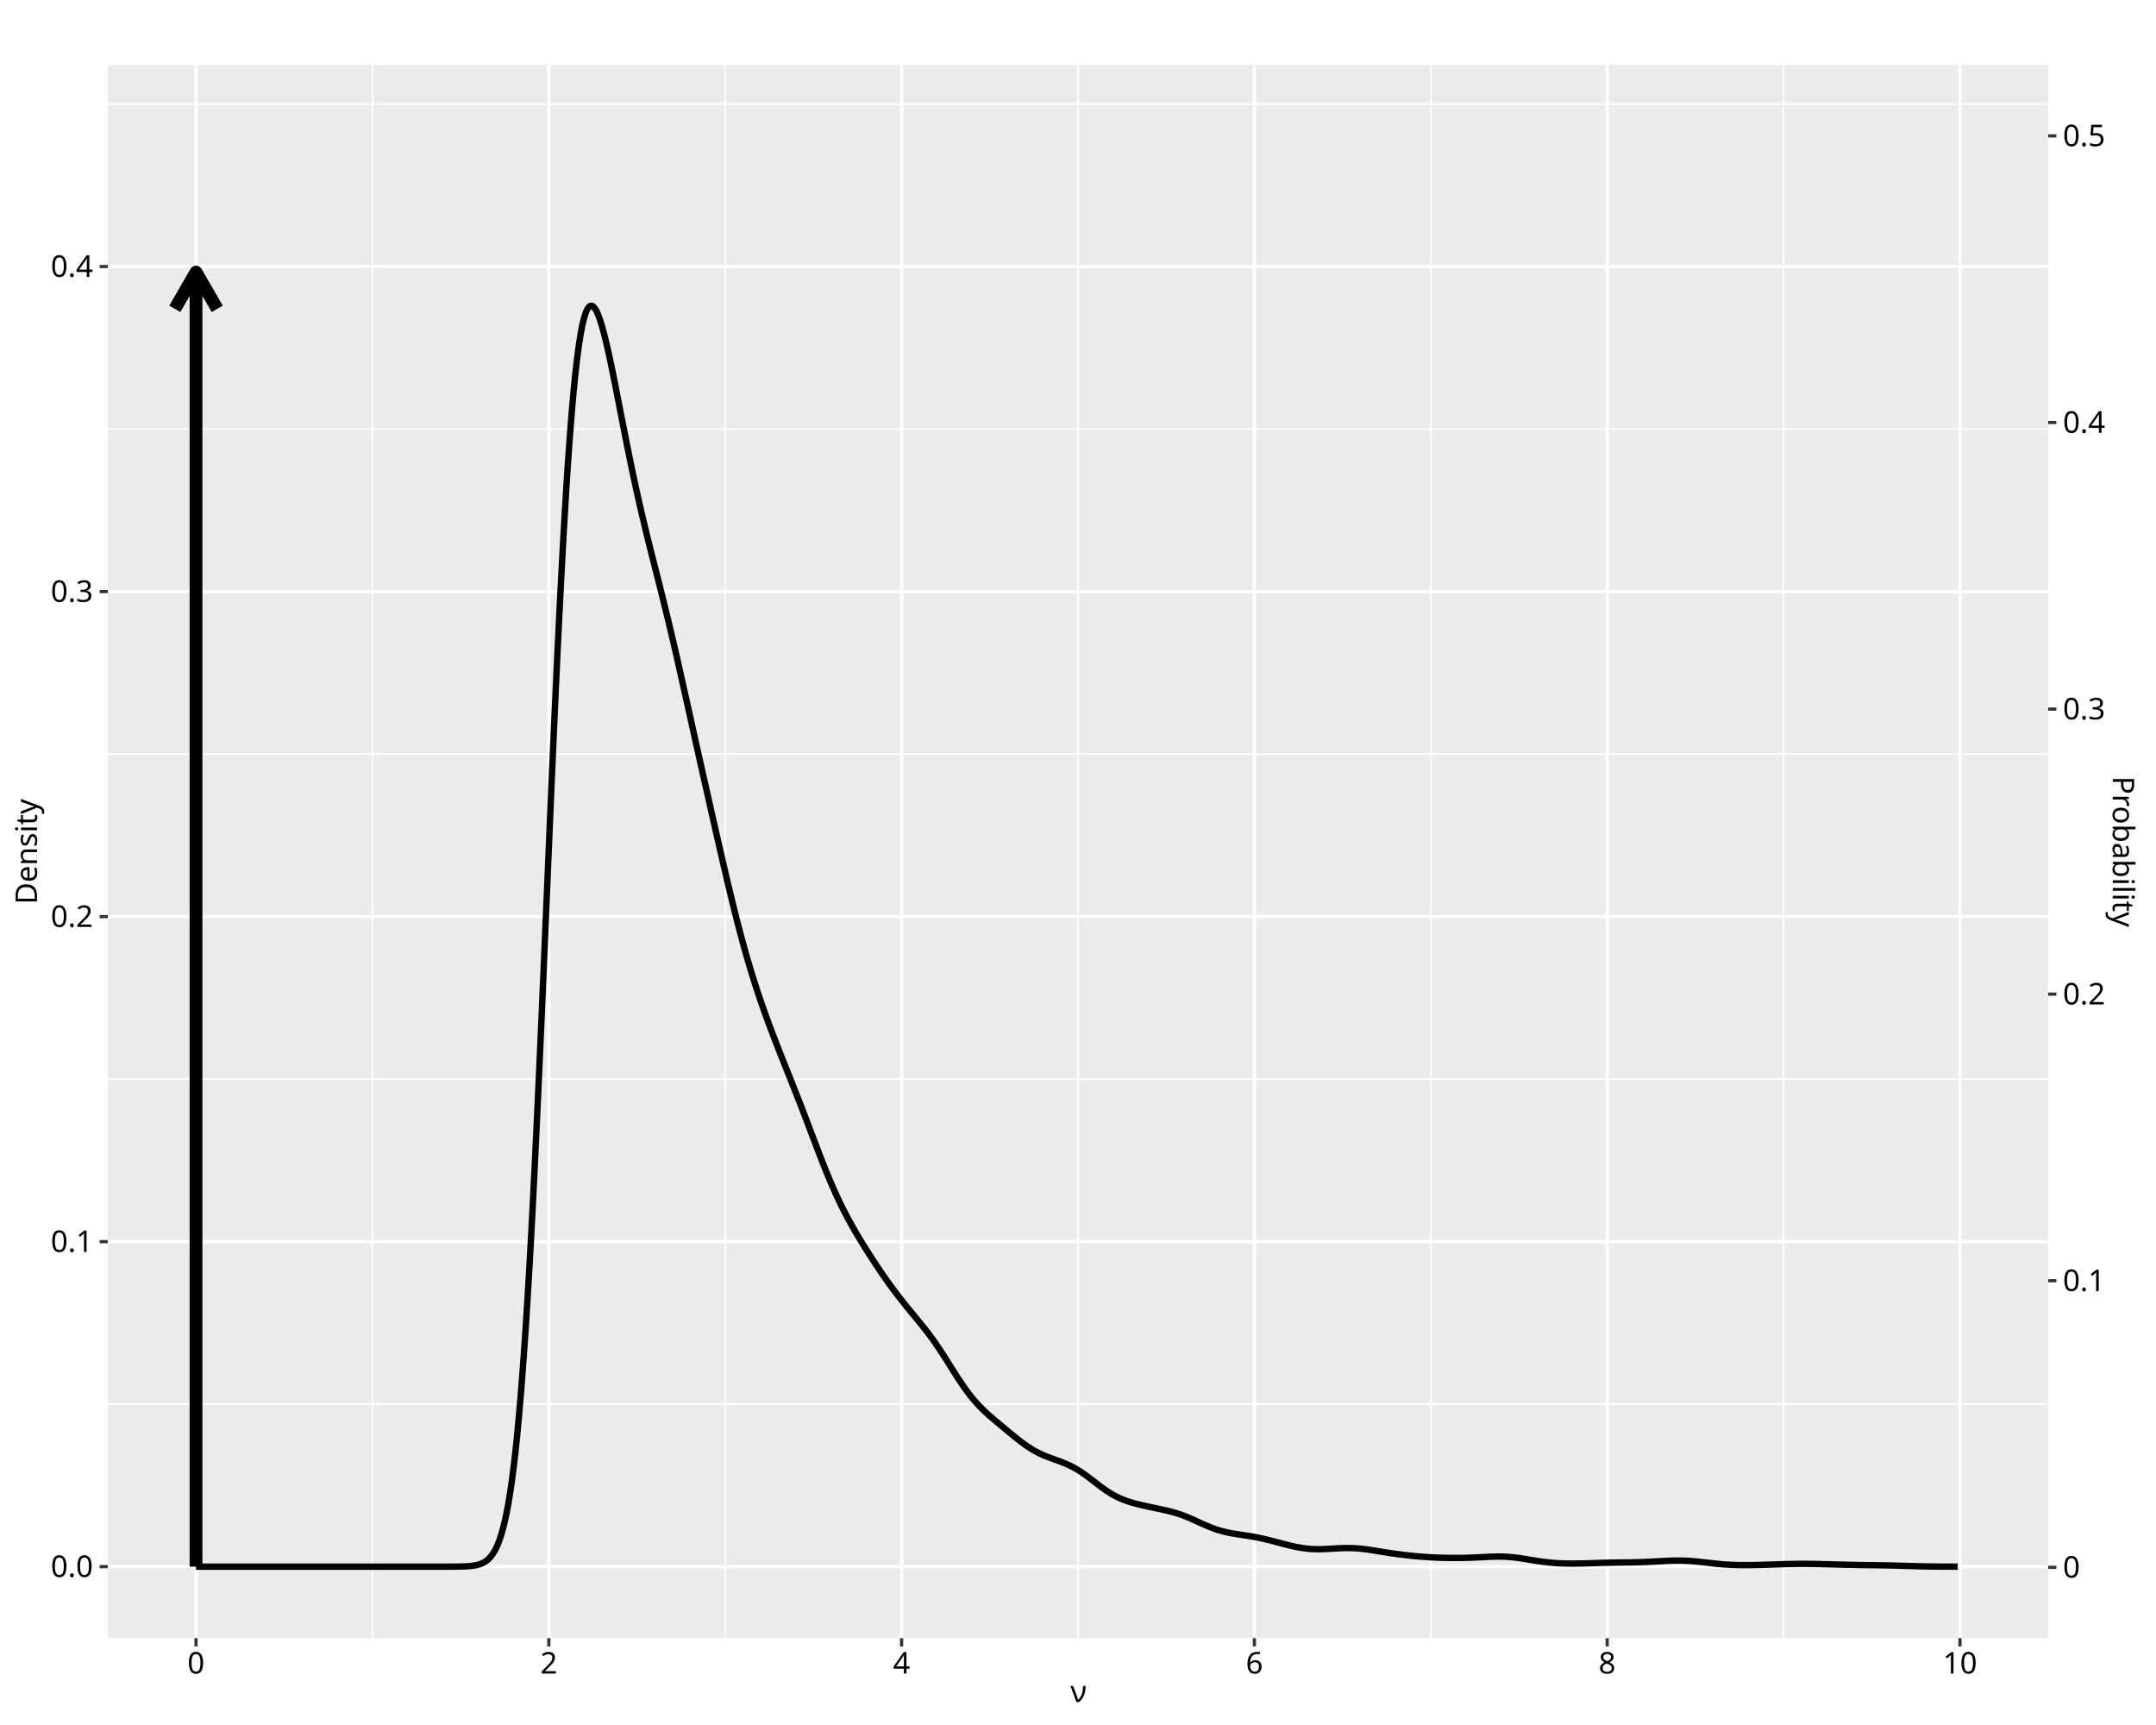
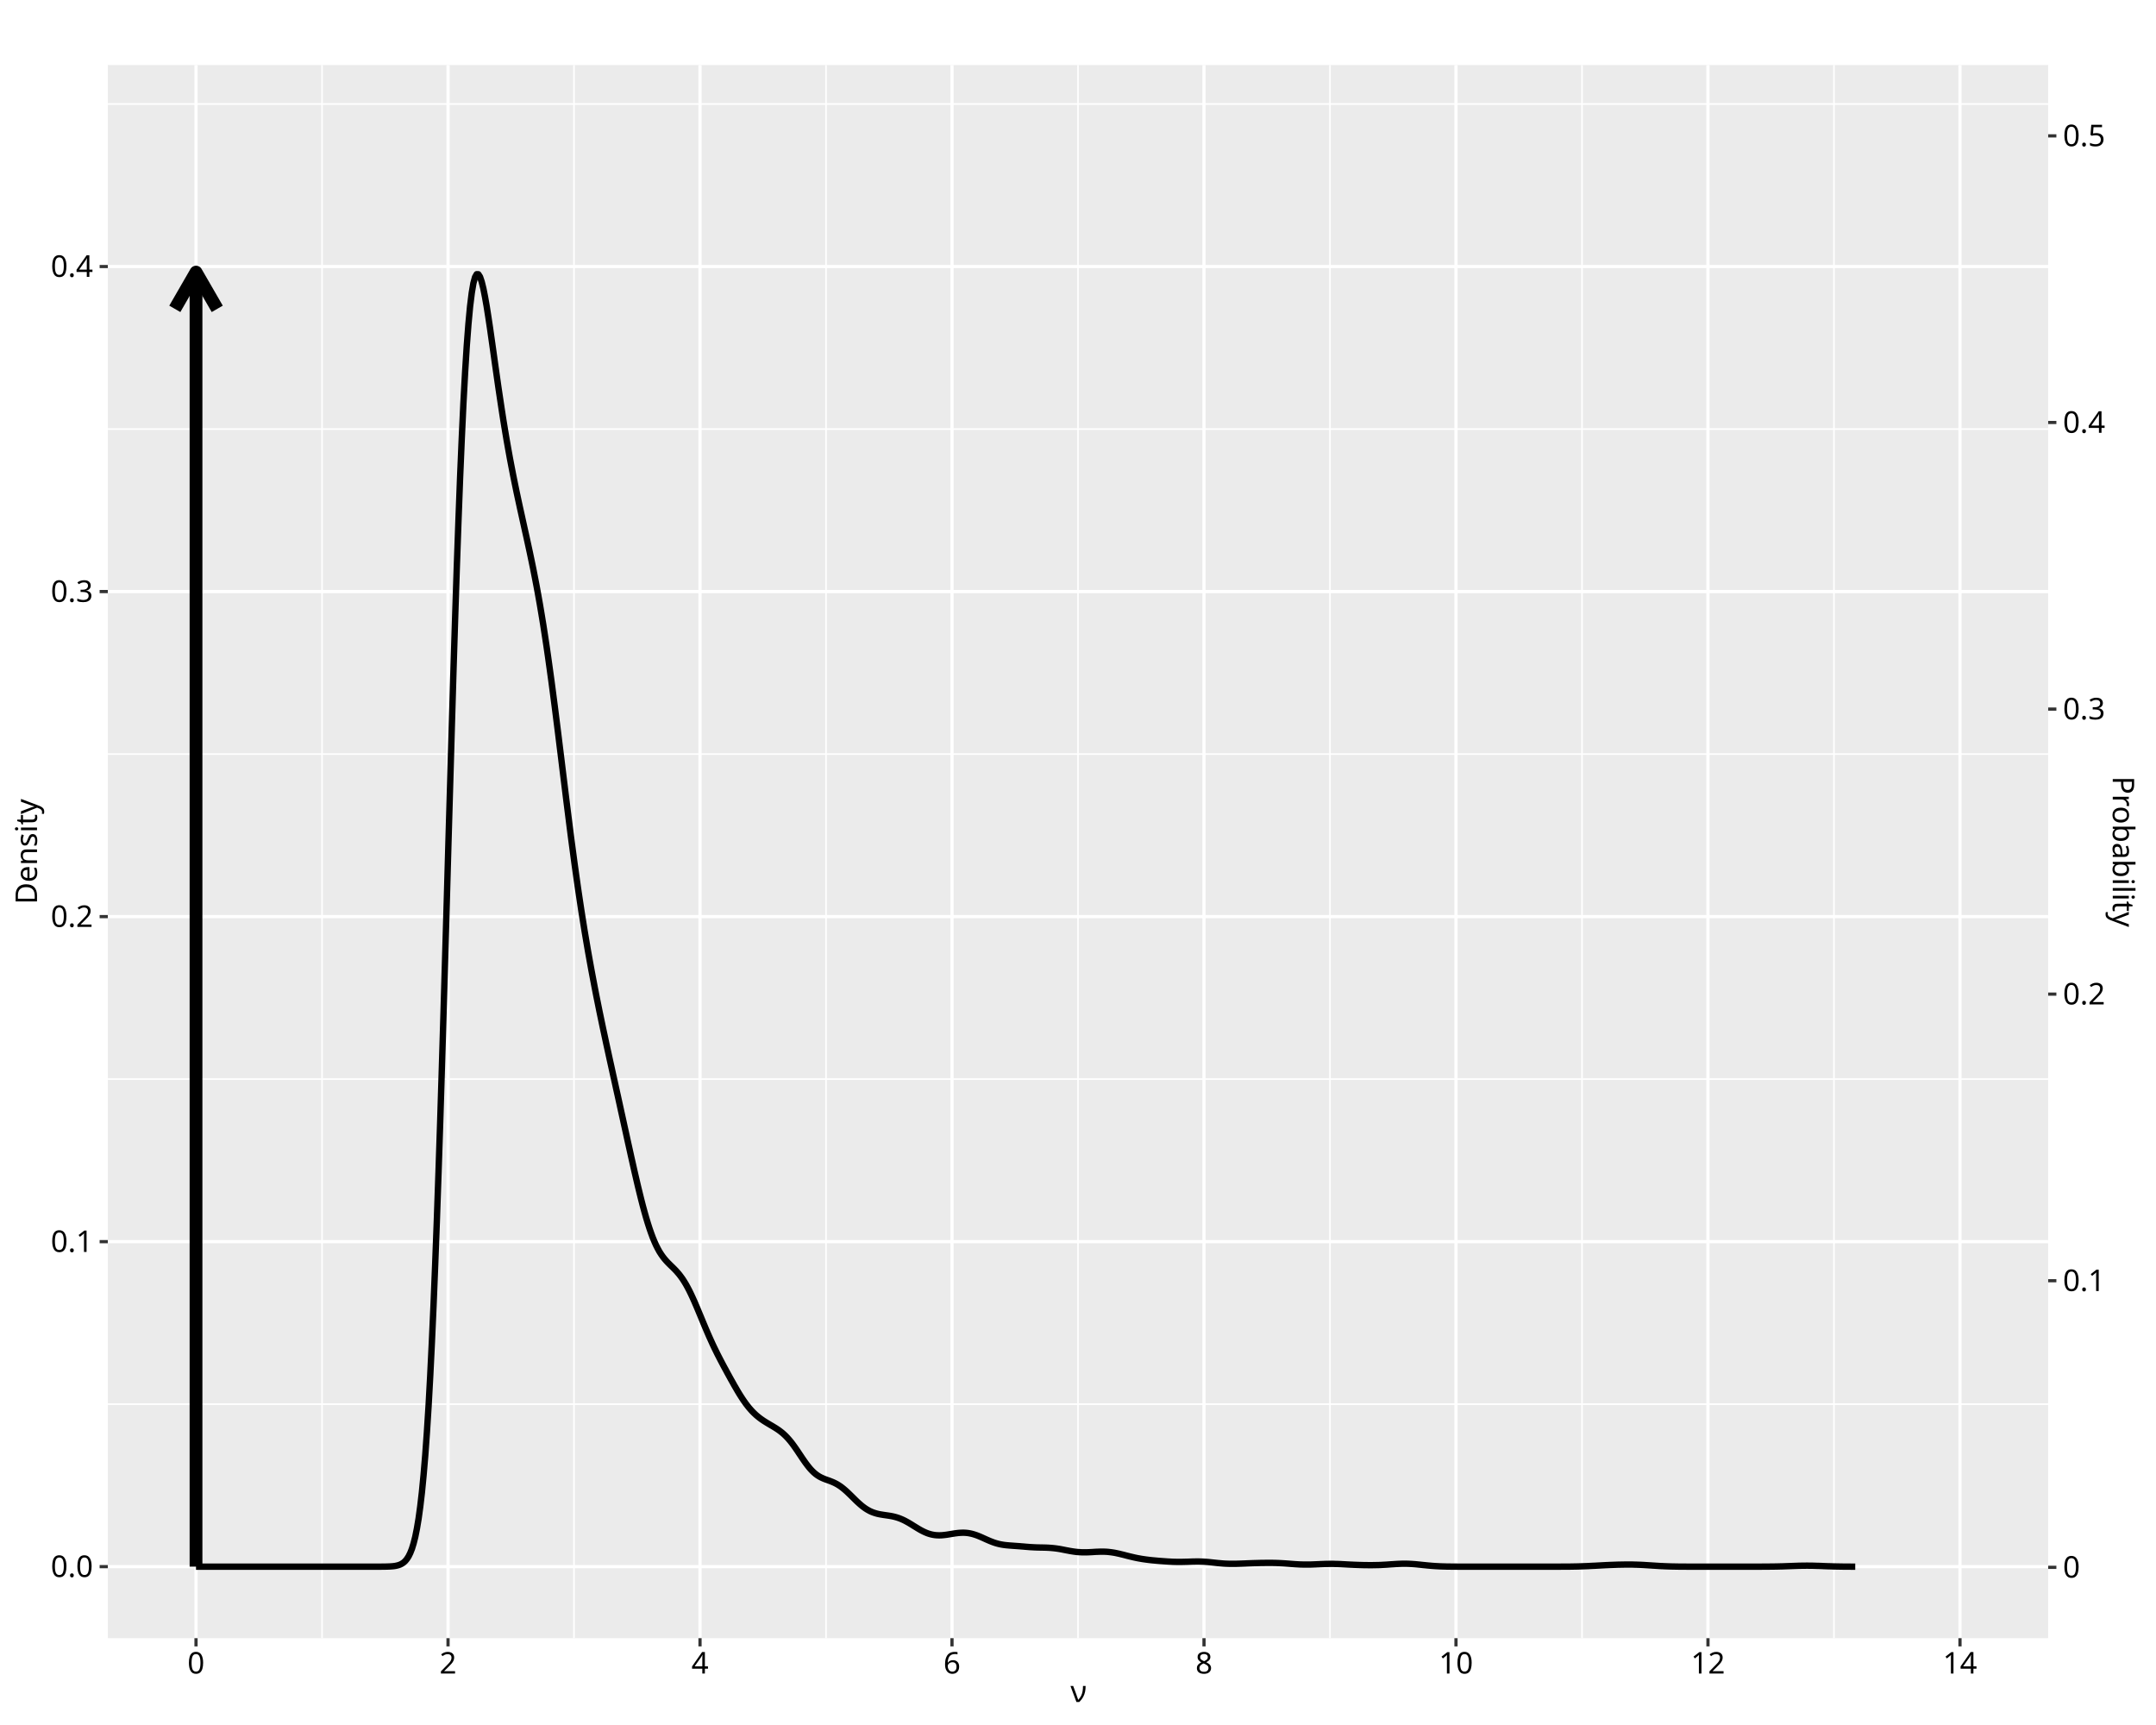
<svg xmlns="http://www.w3.org/2000/svg" class="svglite" data-engine-version="2.0" width="720.00pt" height="576.00pt" viewBox="0 0 720.00 576.00">
  <defs>
    <style type="text/css">
    .svglite line, .svglite polyline, .svglite polygon, .svglite path, .svglite rect, .svglite circle {
      fill: none;
      stroke: #000000;
      stroke-linecap: round;
      stroke-linejoin: round;
      stroke-miterlimit: 10.00;
    }
  </style>
  </defs>
  <rect width="100%" height="100%" style="stroke: none; fill: #FFFFFF;" />
  <defs>
    <clipPath id="cpMC4wMHw3MjAuMDB8MC4wMHw1NzYuMDA=">
      <rect x="0.00" y="0.00" width="720.00" height="576.00" />
    </clipPath>
  </defs>
  <g clip-path="url(#cpMC4wMHw3MjAuMDB8MC4wMHw1NzYuMDA=)">
    <rect x="0.00" y="0.00" width="720.00" height="576.00" style="stroke-width: 1.07; stroke: #FFFFFF; fill: #FFFFFF;" />
  </g>
  <defs>
    <clipPath id="cpMzYuMDF8NjgzLjk5fDIxLjcxfDU0Ny4wMQ==">
      <rect x="36.01" y="21.71" width="647.98" height="525.30" />
    </clipPath>
  </defs>
  <g clip-path="url(#cpMzYuMDF8NjgzLjk5fDIxLjcxfDU0Ny4wMQ==)">
    <rect x="36.01" y="21.71" width="647.98" height="525.30" style="stroke-width: 1.07; stroke: none; fill: #EBEBEB;" />
    <polyline points="36.01,468.87 683.99,468.87 " style="stroke-width: 0.53; stroke: #FFFFFF; stroke-linecap: butt;" />
    <polyline points="36.01,360.33 683.99,360.33 " style="stroke-width: 0.53; stroke: #FFFFFF; stroke-linecap: butt;" />
    <polyline points="36.01,251.80 683.99,251.80 " style="stroke-width: 0.53; stroke: #FFFFFF; stroke-linecap: butt;" />
    <polyline points="36.01,143.27 683.99,143.27 " style="stroke-width: 0.53; stroke: #FFFFFF; stroke-linecap: butt;" />
    <polyline points="36.01,34.73 683.99,34.73 " style="stroke-width: 0.53; stroke: #FFFFFF; stroke-linecap: butt;" />
-     <polyline points="124.37,547.01 124.37,21.71 " style="stroke-width: 0.53; stroke: #FFFFFF; stroke-linecap: butt;" />
-     <polyline points="242.19,547.01 242.19,21.71 " style="stroke-width: 0.53; stroke: #FFFFFF; stroke-linecap: butt;" />
+     <polyline points="107.54,547.01 107.54,21.71 " style="stroke-width: 0.53; stroke: #FFFFFF; stroke-linecap: butt;" />
+     <polyline points="191.69,547.01 191.69,21.71 " style="stroke-width: 0.53; stroke: #FFFFFF; stroke-linecap: butt;" />
+     <polyline points="275.85,547.01 275.85,21.71 " style="stroke-width: 0.53; stroke: #FFFFFF; stroke-linecap: butt;" />
    <polyline points="360.00,547.01 360.00,21.71 " style="stroke-width: 0.53; stroke: #FFFFFF; stroke-linecap: butt;" />
-     <polyline points="477.81,547.01 477.81,21.71 " style="stroke-width: 0.53; stroke: #FFFFFF; stroke-linecap: butt;" />
-     <polyline points="595.63,547.01 595.63,21.71 " style="stroke-width: 0.53; stroke: #FFFFFF; stroke-linecap: butt;" />
+     <polyline points="444.15,547.01 444.15,21.71 " style="stroke-width: 0.53; stroke: #FFFFFF; stroke-linecap: butt;" />
+     <polyline points="528.31,547.01 528.31,21.71 " style="stroke-width: 0.53; stroke: #FFFFFF; stroke-linecap: butt;" />
+     <polyline points="612.46,547.01 612.46,21.71 " style="stroke-width: 0.53; stroke: #FFFFFF; stroke-linecap: butt;" />
    <polyline points="36.01,523.13 683.99,523.13 " style="stroke-width: 1.07; stroke: #FFFFFF; stroke-linecap: butt;" />
    <polyline points="36.01,414.60 683.99,414.60 " style="stroke-width: 1.07; stroke: #FFFFFF; stroke-linecap: butt;" />
    <polyline points="36.01,306.07 683.99,306.07 " style="stroke-width: 1.07; stroke: #FFFFFF; stroke-linecap: butt;" />
    <polyline points="36.01,197.53 683.99,197.53 " style="stroke-width: 1.07; stroke: #FFFFFF; stroke-linecap: butt;" />
    <polyline points="36.01,89.00 683.99,89.00 " style="stroke-width: 1.07; stroke: #FFFFFF; stroke-linecap: butt;" />
    <polyline points="65.46,547.01 65.46,21.71 " style="stroke-width: 1.07; stroke: #FFFFFF; stroke-linecap: butt;" />
-     <polyline points="183.28,547.01 183.28,21.71 " style="stroke-width: 1.07; stroke: #FFFFFF; stroke-linecap: butt;" />
-     <polyline points="301.09,547.01 301.09,21.71 " style="stroke-width: 1.07; stroke: #FFFFFF; stroke-linecap: butt;" />
-     <polyline points="418.91,547.01 418.91,21.71 " style="stroke-width: 1.07; stroke: #FFFFFF; stroke-linecap: butt;" />
-     <polyline points="536.72,547.01 536.72,21.71 " style="stroke-width: 1.07; stroke: #FFFFFF; stroke-linecap: butt;" />
+     <polyline points="149.62,547.01 149.62,21.71 " style="stroke-width: 1.07; stroke: #FFFFFF; stroke-linecap: butt;" />
+     <polyline points="233.77,547.01 233.77,21.71 " style="stroke-width: 1.07; stroke: #FFFFFF; stroke-linecap: butt;" />
+     <polyline points="317.92,547.01 317.92,21.71 " style="stroke-width: 1.07; stroke: #FFFFFF; stroke-linecap: butt;" />
+     <polyline points="402.08,547.01 402.08,21.71 " style="stroke-width: 1.07; stroke: #FFFFFF; stroke-linecap: butt;" />
+     <polyline points="486.23,547.01 486.23,21.71 " style="stroke-width: 1.07; stroke: #FFFFFF; stroke-linecap: butt;" />
+     <polyline points="570.38,547.01 570.38,21.71 " style="stroke-width: 1.07; stroke: #FFFFFF; stroke-linecap: butt;" />
    <polyline points="654.54,547.01 654.54,21.71 " style="stroke-width: 1.07; stroke: #FFFFFF; stroke-linecap: butt;" />
-     <polyline points="65.46,523.13 65.46,523.13 66.05,523.13 66.64,523.13 67.23,523.13 67.82,523.13 68.41,523.13 69.00,523.13 69.59,523.13 70.18,523.13 70.76,523.13 71.35,523.13 71.94,523.13 72.53,523.13 73.12,523.13 73.71,523.13 74.30,523.13 74.89,523.13 75.48,523.13 76.06,523.13 76.65,523.13 77.24,523.13 77.83,523.13 78.42,523.13 79.01,523.13 79.60,523.13 80.19,523.13 80.78,523.13 81.36,523.13 81.95,523.13 82.54,523.13 83.13,523.13 83.72,523.13 84.31,523.13 84.90,523.13 85.49,523.13 86.08,523.13 86.66,523.13 87.25,523.13 87.84,523.13 88.43,523.13 89.02,523.13 89.61,523.13 90.20,523.13 90.79,523.13 91.38,523.13 91.97,523.13 92.55,523.13 93.14,523.13 93.73,523.13 94.32,523.13 94.91,523.13 95.50,523.13 96.09,523.13 96.68,523.13 97.27,523.13 97.85,523.13 98.44,523.13 99.03,523.13 99.62,523.13 100.21,523.13 100.80,523.13 101.39,523.13 101.98,523.13 102.57,523.13 103.15,523.13 103.74,523.13 104.33,523.13 104.92,523.13 105.51,523.13 106.10,523.13 106.69,523.13 107.28,523.13 107.87,523.13 108.45,523.13 109.04,523.13 109.63,523.13 110.22,523.13 110.81,523.13 111.40,523.13 111.99,523.13 112.58,523.13 113.17,523.13 113.75,523.13 114.34,523.13 114.93,523.13 115.52,523.13 116.11,523.13 116.70,523.13 117.29,523.13 117.88,523.13 118.47,523.13 119.05,523.13 119.64,523.13 120.23,523.13 120.82,523.13 121.41,523.13 122.00,523.13 122.59,523.13 123.18,523.13 123.77,523.13 124.35,523.13 124.94,523.13 125.53,523.13 126.12,523.13 126.71,523.13 127.30,523.13 127.89,523.13 128.48,523.13 129.07,523.13 129.66,523.13 130.24,523.13 130.83,523.13 131.42,523.13 132.01,523.13 132.60,523.13 133.19,523.13 133.78,523.13 134.37,523.13 134.96,523.13 135.54,523.13 136.13,523.13 136.72,523.13 137.31,523.13 137.90,523.13 138.49,523.13 139.08,523.13 139.67,523.13 140.26,523.13 140.84,523.13 141.43,523.13 142.02,523.13 142.61,523.13 143.20,523.13 143.79,523.13 144.38,523.13 144.97,523.13 145.56,523.13 146.14,523.13 146.73,523.13 147.32,523.13 147.91,523.13 148.50,523.13 149.09,523.13 149.68,523.13 150.27,523.13 150.86,523.12 151.44,523.12 152.03,523.11 152.62,523.11 153.21,523.10 153.80,523.09 154.39,523.07 154.98,523.05 155.57,523.03 156.16,523.00 156.74,522.95 157.33,522.90 157.92,522.82 158.51,522.73 159.10,522.62 159.69,522.47 160.28,522.29 160.87,522.06 161.46,521.78 162.04,521.44 162.63,521.01 163.22,520.49 163.81,519.86 164.40,519.10 164.99,518.20 165.58,517.12 166.17,515.85 166.76,514.35 167.34,512.60 167.93,510.57 168.52,508.22 169.11,505.52 169.70,502.44 170.29,498.90 170.88,494.90 171.47,490.40 172.06,485.37 172.65,479.79 173.23,473.63 173.82,466.86 174.41,459.47 175.00,451.44 175.59,442.78 176.18,433.48 176.77,423.56 177.36,413.02 177.95,401.88 178.53,390.18 179.12,377.97 179.71,365.33 180.30,352.30 180.89,338.95 181.48,325.36 182.07,311.60 182.66,297.75 183.25,283.90 183.83,270.13 184.42,256.51 185.01,243.15 185.60,230.11 186.19,217.50 186.78,205.38 187.37,193.80 187.96,182.81 188.55,172.46 189.13,162.79 189.72,153.84 190.31,145.61 190.90,138.13 191.49,131.39 192.08,125.41 192.67,120.16 193.26,115.63 193.85,111.84 194.43,108.74 195.02,106.27 195.61,104.41 196.20,103.12 196.79,102.35 197.38,102.07 197.97,102.24 198.56,102.82 199.15,103.77 199.73,105.06 200.32,106.65 200.91,108.50 201.50,110.59 202.09,112.89 202.68,115.36 203.27,117.97 203.86,120.70 204.45,123.53 205.03,126.43 205.62,129.38 206.21,132.38 206.80,135.39 207.39,138.42 207.98,141.44 208.57,144.44 209.16,147.42 209.75,150.36 210.34,153.26 210.92,156.11 211.51,158.92 212.10,161.66 212.69,164.36 213.28,166.99 213.87,169.58 214.46,172.11 215.05,174.60 215.64,177.04 216.22,179.45 216.81,181.82 217.40,184.17 217.99,186.50 218.58,188.82 219.17,191.13 219.76,193.45 220.35,195.78 220.94,198.13 221.52,200.49 222.11,202.88 222.70,205.29 223.29,207.73 223.88,210.20 224.47,212.69 225.06,215.22 225.65,217.77 226.24,220.35 226.82,222.95 227.41,225.56 228.00,228.19 228.59,230.84 229.18,233.48 229.77,236.14 230.36,238.79 230.95,241.45 231.54,244.10 232.12,246.75 232.71,249.39 233.30,252.03 233.89,254.66 234.48,257.29 235.07,259.91 235.66,262.53 236.25,265.14 236.84,267.75 237.42,270.36 238.01,272.96 238.60,275.56 239.19,278.15 239.78,280.73 240.37,283.31 240.96,285.87 241.55,288.42 242.14,290.96 242.72,293.47 243.31,295.96 243.90,298.42 244.49,300.84 245.08,303.24 245.67,305.60 246.26,307.91 246.85,310.19 247.44,312.42 248.03,314.60 248.61,316.74 249.20,318.82 249.79,320.86 250.38,322.85 250.97,324.80 251.56,326.70 252.15,328.56 252.74,330.38 253.33,332.16 253.91,333.90 254.50,335.61 255.09,337.28 255.68,338.93 256.27,340.55 256.86,342.15 257.45,343.72 258.04,345.28 258.63,346.81 259.21,348.33 259.80,349.84 260.39,351.34 260.98,352.83 261.57,354.31 262.16,355.79 262.75,357.27 263.34,358.74 263.93,360.22 264.51,361.70 265.10,363.19 265.69,364.68 266.28,366.18 266.87,367.69 267.46,369.20 268.05,370.73 268.64,372.26 269.23,373.80 269.81,375.35 270.40,376.90 270.99,378.46 271.58,380.01 272.17,381.56 272.76,383.11 273.35,384.65 273.94,386.17 274.53,387.68 275.11,389.17 275.70,390.64 276.29,392.09 276.88,393.52 277.47,394.91 278.06,396.27 278.65,397.61 279.24,398.91 279.83,400.19 280.41,401.43 281.00,402.64 281.59,403.82 282.18,404.97 282.77,406.09 283.36,407.19 283.95,408.26 284.54,409.32 285.13,410.35 285.72,411.37 286.30,412.37 286.89,413.36 287.48,414.33 288.07,415.29 288.66,416.25 289.25,417.19 289.84,418.12 290.43,419.04 291.02,419.96 291.60,420.87 292.19,421.77 292.78,422.66 293.37,423.54 293.96,424.41 294.55,425.27 295.14,426.13 295.73,426.97 296.32,427.80 296.90,428.63 297.49,429.44 298.08,430.24 298.67,431.03 299.26,431.81 299.85,432.58 300.44,433.35 301.03,434.10 301.62,434.84 302.20,435.58 302.79,436.31 303.38,437.03 303.97,437.75 304.56,438.46 305.15,439.18 305.74,439.89 306.33,440.61 306.92,441.33 307.50,442.05 308.09,442.78 308.68,443.52 309.27,444.28 309.86,445.04 310.45,445.82 311.04,446.62 311.63,447.43 312.22,448.26 312.80,449.11 313.39,449.98 313.98,450.86 314.57,451.76 315.16,452.67 315.75,453.59 316.34,454.52 316.93,455.45 317.52,456.39 318.10,457.32 318.69,458.26 319.28,459.18 319.87,460.10 320.46,461.00 321.05,461.88 321.64,462.74 322.23,463.58 322.82,464.40 323.41,465.19 323.99,465.95 324.58,466.69 325.17,467.40 325.76,468.08 326.35,468.74 326.94,469.37 327.53,469.98 328.12,470.57 328.71,471.14 329.29,471.69 329.88,472.23 330.47,472.75 331.06,473.26 331.65,473.77 332.24,474.27 332.83,474.76 333.42,475.25 334.01,475.74 334.59,476.23 335.18,476.72 335.77,477.21 336.36,477.70 336.95,478.19 337.54,478.67 338.13,479.16 338.72,479.64 339.31,480.11 339.89,480.58 340.48,481.04 341.07,481.49 341.66,481.93 342.25,482.36 342.84,482.78 343.43,483.17 344.02,483.56 344.61,483.92 345.19,484.27 345.78,484.60 346.37,484.92 346.96,485.21 347.55,485.50 348.14,485.76 348.73,486.02 349.32,486.26 349.91,486.49 350.49,486.72 351.08,486.94 351.67,487.15 352.26,487.36 352.85,487.57 353.44,487.78 354.03,488.00 354.62,488.23 355.21,488.46 355.79,488.70 356.38,488.96 356.97,489.23 357.56,489.51 358.15,489.81 358.74,490.12 359.33,490.46 359.92,490.81 360.51,491.17 361.10,491.56 361.68,491.96 362.27,492.37 362.86,492.80 363.45,493.23 364.04,493.68 364.63,494.13 365.22,494.58 365.81,495.04 366.40,495.49 366.98,495.94 367.57,496.39 368.16,496.82 368.75,497.24 369.34,497.65 369.93,498.05 370.52,498.43 371.11,498.79 371.70,499.13 372.28,499.45 372.87,499.76 373.46,500.04 374.05,500.31 374.64,500.57 375.23,500.80 375.82,501.02 376.41,501.23 377.00,501.42 377.58,501.61 378.17,501.78 378.76,501.95 379.35,502.11 379.94,502.26 380.53,502.41 381.12,502.55 381.71,502.69 382.30,502.82 382.88,502.95 383.47,503.08 384.06,503.21 384.65,503.33 385.24,503.46 385.83,503.58 386.42,503.70 387.01,503.83 387.60,503.95 388.18,504.08 388.77,504.21 389.36,504.34 389.95,504.48 390.54,504.62 391.13,504.77 391.72,504.93 392.31,505.09 392.90,505.27 393.48,505.46 394.07,505.65 394.66,505.86 395.25,506.07 395.84,506.30 396.43,506.54 397.02,506.78 397.61,507.04 398.20,507.30 398.79,507.56 399.37,507.83 399.96,508.10 400.55,508.38 401.14,508.65 401.73,508.91 402.32,509.18 402.91,509.43 403.50,509.68 404.09,509.92 404.67,510.15 405.26,510.37 405.85,510.58 406.44,510.78 407.03,510.96 407.62,511.13 408.21,511.29 408.80,511.44 409.39,511.58 409.97,511.71 410.56,511.83 411.15,511.94 411.74,512.05 412.33,512.15 412.92,512.24 413.51,512.34 414.10,512.43 414.69,512.52 415.27,512.61 415.86,512.70 416.45,512.79 417.04,512.89 417.63,512.98 418.22,513.08 418.81,513.19 419.40,513.30 419.99,513.41 420.57,513.53 421.16,513.66 421.75,513.79 422.34,513.92 422.93,514.06 423.52,514.20 424.11,514.35 424.70,514.50 425.29,514.65 425.87,514.80 426.46,514.96 427.05,515.12 427.64,515.27 428.23,515.43 428.82,515.59 429.41,515.74 430.00,515.89 430.59,516.03 431.17,516.18 431.76,516.31 432.35,516.44 432.94,516.56 433.53,516.67 434.12,516.78 434.71,516.87 435.30,516.96 435.89,517.04 436.47,517.10 437.06,517.16 437.65,517.21 438.24,517.24 438.83,517.27 439.42,517.29 440.01,517.29 440.60,517.29 441.19,517.29 441.78,517.27 442.36,517.25 442.95,517.22 443.54,517.19 444.13,517.16 444.72,517.13 445.31,517.09 445.90,517.06 446.49,517.02 447.08,516.99 447.66,516.97 448.25,516.94 448.84,516.93 449.43,516.92 450.02,516.91 450.61,516.92 451.20,516.93 451.79,516.95 452.38,516.98 452.96,517.01 453.55,517.06 454.14,517.11 454.73,517.17 455.32,517.23 455.91,517.30 456.50,517.38 457.09,517.46 457.68,517.55 458.26,517.64 458.85,517.73 459.44,517.83 460.03,517.92 460.62,518.02 461.21,518.12 461.80,518.21 462.39,518.31 462.98,518.40 463.56,518.49 464.15,518.58 464.74,518.67 465.33,518.75 465.92,518.83 466.51,518.91 467.10,518.99 467.69,519.07 468.28,519.14 468.86,519.21 469.45,519.28 470.04,519.34 470.63,519.41 471.22,519.47 471.81,519.53 472.40,519.59 472.99,519.64 473.58,519.70 474.16,519.75 474.75,519.79 475.34,519.84 475.93,519.88 476.52,519.92 477.11,519.96 477.70,519.99 478.29,520.03 478.88,520.06 479.47,520.08 480.05,520.11 480.64,520.13 481.23,520.14 481.82,520.16 482.41,520.18 483.00,520.19 483.59,520.20 484.18,520.20 484.77,520.21 485.35,520.21 485.94,520.21 486.53,520.21 487.12,520.21 487.71,520.21 488.30,520.20 488.89,520.19 489.48,520.18 490.07,520.16 490.65,520.14 491.24,520.12 491.83,520.10 492.42,520.08 493.01,520.05 493.60,520.02 494.19,519.99 494.78,519.96 495.37,519.93 495.95,519.90 496.54,519.87 497.13,519.84 497.72,519.82 498.31,519.80 498.90,519.78 499.49,519.77 500.08,519.76 500.67,519.76 501.25,519.76 501.84,519.78 502.43,519.80 503.02,519.82 503.61,519.86 504.20,519.90 504.79,519.96 505.38,520.01 505.97,520.08 506.55,520.15 507.14,520.23 507.73,520.31 508.32,520.40 508.91,520.49 509.50,520.59 510.09,520.69 510.68,520.78 511.27,520.88 511.85,520.98 512.44,521.07 513.03,521.17 513.62,521.26 514.21,521.35 514.80,521.43 515.39,521.51 515.98,521.58 516.57,521.65 517.16,521.72 517.74,521.77 518.33,521.83 518.92,521.87 519.51,521.92 520.10,521.95 520.69,521.99 521.28,522.01 521.87,522.04 522.46,522.06 523.04,522.07 523.63,522.08 524.22,522.09 524.81,522.09 525.40,522.09 525.99,522.09 526.58,522.08 527.17,522.07 527.76,522.06 528.34,522.05 528.93,522.04 529.52,522.02 530.11,522.01 530.70,521.99 531.29,521.97 531.88,521.95 532.47,521.93 533.06,521.91 533.64,521.90 534.23,521.88 534.82,521.86 535.41,521.84 536.00,521.83 536.59,521.82 537.18,521.80 537.77,521.79 538.36,521.78 538.94,521.77 539.53,521.76 540.12,521.75 540.71,521.74 541.30,521.74 541.89,521.73 542.48,521.72 543.07,521.72 543.66,521.71 544.24,521.70 544.83,521.69 545.42,521.68 546.01,521.67 546.60,521.66 547.19,521.64 547.78,521.62 548.37,521.60 548.96,521.58 549.54,521.56 550.13,521.53 550.72,521.51 551.31,521.48 551.90,521.45 552.49,521.42 553.08,521.38 553.67,521.35 554.26,521.32 554.85,521.28 555.43,521.25 556.02,521.22 556.61,521.19 557.20,521.17 557.79,521.14 558.38,521.13 558.97,521.11 559.56,521.10 560.15,521.10 560.73,521.10 561.32,521.10 561.91,521.11 562.50,521.13 563.09,521.16 563.68,521.18 564.27,521.22 564.86,521.26 565.45,521.31 566.03,521.36 566.62,521.41 567.21,521.47 567.80,521.53 568.39,521.60 568.98,521.66 569.57,521.73 570.16,521.80 570.75,521.87 571.33,521.93 571.92,522.00 572.51,522.07 573.10,522.13 573.69,522.19 574.28,522.25 574.87,522.30 575.46,522.35 576.05,522.39 576.63,522.43 577.22,522.47 577.81,522.50 578.40,522.53 578.99,522.55 579.58,522.57 580.17,522.59 580.76,522.60 581.35,522.61 581.93,522.62 582.52,522.62 583.11,522.62 583.70,522.61 584.29,522.61 584.88,522.60 585.47,522.59 586.06,522.58 586.65,522.57 587.23,522.56 587.82,522.54 588.41,522.52 589.00,522.51 589.59,522.49 590.18,522.47 590.77,522.45 591.36,522.43 591.95,522.42 592.54,522.40 593.12,522.38 593.71,522.36 594.30,522.34 594.89,522.32 595.48,522.30 596.07,522.28 596.66,522.27 597.25,522.25 597.84,522.24 598.42,522.23 599.01,522.22 599.60,522.21 600.19,522.20 600.78,522.20 601.37,522.20 601.96,522.19 602.55,522.19 603.14,522.20 603.72,522.20 604.31,522.21 604.90,522.21 605.49,522.22 606.08,522.23 606.67,522.24 607.26,522.26 607.85,522.27 608.44,522.28 609.02,522.30 609.61,522.31 610.20,522.33 610.79,522.34 611.38,522.36 611.97,522.37 612.56,522.39 613.15,522.40 613.74,522.42 614.32,522.43 614.91,522.45 615.50,522.46 616.09,522.48 616.68,522.49 617.27,522.51 617.86,522.52 618.45,522.53 619.04,522.54 619.62,522.55 620.21,522.57 620.80,522.58 621.39,522.59 621.98,522.60 622.57,522.60 623.16,522.61 623.75,522.62 624.34,522.63 624.92,522.64 625.51,522.64 626.10,522.65 626.69,522.66 627.28,522.67 627.87,522.68 628.46,522.69 629.05,522.70 629.64,522.71 630.23,522.72 630.81,522.73 631.40,522.74 631.99,522.76 632.58,522.77 633.17,522.78 633.76,522.80 634.35,522.82 634.94,522.83 635.53,522.85 636.11,522.87 636.70,522.88 637.29,522.90 637.88,522.92 638.47,522.93 639.06,522.95 639.65,522.97 640.24,522.98 640.83,523.00 641.41,523.01 642.00,523.02 642.59,523.03 643.18,523.05 643.77,523.06 644.36,523.07 644.95,523.07 645.54,523.08 646.13,523.09 646.71,523.10 647.30,523.10 647.89,523.11 648.48,523.11 649.07,523.11 649.66,523.12 650.25,523.12 650.84,523.12 651.43,523.12 652.01,523.12 652.60,523.13 653.19,523.13 653.78,523.13 " style="stroke-width: 2.13; stroke-linecap: butt;" />
+     <polyline points="65.46,523.13 65.46,523.13 66.02,523.13 66.57,523.13 67.13,523.13 67.68,523.13 68.24,523.13 68.79,523.13 69.35,523.13 69.90,523.13 70.46,523.13 71.01,523.13 71.57,523.13 72.12,523.13 72.67,523.13 73.23,523.13 73.78,523.13 74.34,523.13 74.89,523.13 75.45,523.13 76.00,523.13 76.56,523.13 77.11,523.13 77.67,523.13 78.22,523.13 78.78,523.13 79.33,523.13 79.89,523.13 80.44,523.13 80.99,523.13 81.55,523.13 82.10,523.13 82.66,523.13 83.21,523.13 83.77,523.13 84.32,523.13 84.88,523.13 85.43,523.13 85.99,523.13 86.54,523.13 87.10,523.13 87.65,523.13 88.20,523.13 88.76,523.13 89.31,523.13 89.87,523.13 90.42,523.13 90.98,523.13 91.53,523.13 92.09,523.13 92.64,523.13 93.20,523.13 93.75,523.13 94.31,523.13 94.86,523.13 95.42,523.13 95.97,523.13 96.52,523.13 97.08,523.13 97.63,523.13 98.19,523.13 98.74,523.13 99.30,523.13 99.85,523.13 100.41,523.13 100.96,523.13 101.52,523.13 102.07,523.13 102.63,523.13 103.18,523.13 103.74,523.13 104.29,523.13 104.84,523.13 105.40,523.13 105.95,523.13 106.51,523.13 107.06,523.13 107.62,523.13 108.17,523.13 108.73,523.13 109.28,523.13 109.84,523.13 110.39,523.13 110.95,523.13 111.50,523.13 112.05,523.13 112.61,523.13 113.16,523.13 113.72,523.13 114.27,523.13 114.83,523.13 115.38,523.13 115.94,523.13 116.49,523.13 117.05,523.13 117.60,523.13 118.16,523.13 118.71,523.13 119.27,523.13 119.82,523.13 120.37,523.13 120.93,523.13 121.48,523.13 122.04,523.13 122.59,523.13 123.15,523.13 123.70,523.13 124.26,523.13 124.81,523.13 125.37,523.13 125.92,523.13 126.48,523.13 127.03,523.13 127.58,523.12 128.14,523.12 128.69,523.11 129.25,523.09 129.80,523.08 130.36,523.05 130.91,523.01 131.47,522.96 132.02,522.88 132.58,522.76 133.13,522.61 133.69,522.40 134.24,522.11 134.80,521.73 135.35,521.22 135.90,520.55 136.46,519.68 137.01,518.56 137.57,517.14 138.12,515.36 138.68,513.14 139.23,510.40 139.79,507.07 140.34,503.05 140.90,498.25 141.45,492.59 142.01,485.97 142.56,478.29 143.12,469.46 143.67,459.46 144.22,448.25 144.78,435.83 145.33,422.20 145.89,407.42 146.44,391.54 147.00,374.68 147.55,356.96 148.11,338.54 148.66,319.59 149.22,300.32 149.77,280.92 150.33,261.62 150.88,242.64 151.43,224.19 151.99,206.46 152.54,189.65 153.10,173.92 153.65,159.42 154.21,146.31 154.76,134.60 155.32,124.35 155.87,115.57 156.43,108.25 156.98,102.35 157.54,97.82 158.09,94.57 158.65,92.52 159.20,91.56 159.75,91.58 160.31,92.46 160.86,94.09 161.42,96.35 161.97,99.13 162.53,102.31 163.08,105.82 163.64,109.54 164.19,113.42 164.75,117.37 165.30,121.33 165.86,125.27 166.41,129.14 166.97,132.91 167.52,136.58 168.07,140.13 168.63,143.55 169.18,146.84 169.74,150.01 170.29,153.06 170.85,155.99 171.40,158.83 171.96,161.58 172.51,164.26 173.07,166.87 173.62,169.42 174.18,171.94 174.73,174.44 175.28,176.93 175.84,179.43 176.39,181.96 176.95,184.54 177.50,187.17 178.06,189.88 178.61,192.68 179.17,195.58 179.72,198.59 180.28,201.73 180.83,205.00 181.39,208.41 181.94,211.96 182.50,215.64 183.05,219.46 183.60,223.42 184.16,227.49 184.71,231.68 185.27,235.97 185.82,240.34 186.38,244.78 186.93,249.27 187.49,253.79 188.04,258.32 188.60,262.84 189.15,267.33 189.71,271.77 190.26,276.14 190.81,280.44 191.37,284.64 191.92,288.75 192.48,292.74 193.03,296.62 193.59,300.39 194.14,304.04 194.70,307.58 195.25,311.00 195.81,314.32 196.36,317.55 196.92,320.68 197.47,323.72 198.03,326.69 198.58,329.59 199.13,332.42 199.69,335.19 200.24,337.92 200.80,340.60 201.35,343.24 201.91,345.84 202.46,348.42 203.02,350.98 203.57,353.51 204.13,356.04 204.68,358.55 205.24,361.06 205.79,363.57 206.35,366.08 206.90,368.59 207.45,371.11 208.01,373.63 208.56,376.15 209.12,378.68 209.67,381.20 210.23,383.71 210.78,386.21 211.34,388.69 211.89,391.14 212.45,393.55 213.00,395.91 213.56,398.21 214.11,400.44 214.66,402.58 215.22,404.64 215.77,406.59 216.33,408.43 216.88,410.15 217.44,411.76 217.99,413.24 218.55,414.59 219.10,415.82 219.66,416.92 220.21,417.92 220.77,418.80 221.32,419.59 221.88,420.31 222.43,420.95 222.98,421.55 223.54,422.11 224.09,422.65 224.65,423.19 225.20,423.74 225.76,424.32 226.31,424.94 226.87,425.60 227.42,426.33 227.98,427.11 228.53,427.97 229.09,428.90 229.64,429.90 230.20,430.97 230.75,432.10 231.30,433.28 231.86,434.52 232.41,435.80 232.97,437.11 233.52,438.44 234.08,439.78 234.63,441.12 235.19,442.46 235.74,443.77 236.30,445.07 236.85,446.33 237.41,447.57 237.96,448.78 238.51,449.95 239.07,451.09 239.62,452.21 240.18,453.30 240.73,454.36 241.29,455.42 241.84,456.46 242.40,457.48 242.95,458.50 243.51,459.52 244.06,460.52 244.62,461.51 245.17,462.50 245.73,463.46 246.28,464.41 246.83,465.33 247.39,466.22 247.94,467.07 248.50,467.89 249.05,468.67 249.61,469.40 250.16,470.09 250.72,470.73 251.27,471.33 251.83,471.89 252.38,472.41 252.94,472.89 253.49,473.33 254.04,473.75 254.60,474.14 255.15,474.51 255.71,474.86 256.26,475.20 256.82,475.53 257.37,475.86 257.93,476.18 258.48,476.52 259.04,476.86 259.59,477.22 260.15,477.60 260.70,478.02 261.26,478.46 261.81,478.95 262.36,479.47 262.92,480.05 263.47,480.67 264.03,481.33 264.58,482.04 265.14,482.80 265.69,483.58 266.25,484.39 266.80,485.22 267.36,486.05 267.91,486.88 268.47,487.69 269.02,488.47 269.58,489.22 270.13,489.92 270.68,490.57 271.24,491.16 271.79,491.69 272.35,492.17 272.90,492.58 273.46,492.94 274.01,493.25 274.57,493.52 275.12,493.76 275.68,493.98 276.23,494.18 276.79,494.37 277.34,494.58 277.89,494.80 278.45,495.04 279.00,495.31 279.56,495.61 280.11,495.95 280.67,496.32 281.22,496.73 281.78,497.18 282.33,497.65 282.89,498.15 283.44,498.68 284.00,499.22 284.55,499.76 285.11,500.31 285.66,500.86 286.21,501.39 286.77,501.90 287.32,502.39 287.88,502.86 288.43,503.28 288.99,503.68 289.54,504.03 290.10,504.35 290.65,504.64 291.21,504.88 291.76,505.09 292.32,505.27 292.87,505.43 293.43,505.56 293.98,505.67 294.53,505.76 295.09,505.85 295.64,505.93 296.20,506.01 296.75,506.09 297.31,506.18 297.86,506.28 298.42,506.40 298.97,506.54 299.53,506.70 300.08,506.88 300.64,507.09 301.19,507.32 301.74,507.57 302.30,507.85 302.85,508.15 303.41,508.46 303.96,508.79 304.52,509.13 305.07,509.48 305.63,509.82 306.18,510.16 306.74,510.50 307.29,510.82 307.85,511.12 308.40,511.40 308.96,511.66 309.51,511.89 310.06,512.09 310.62,512.26 311.17,512.40 311.73,512.51 312.28,512.59 312.84,512.64 313.39,512.66 313.95,512.66 314.50,512.64 315.06,512.59 315.61,512.53 316.17,512.46 316.72,512.37 317.28,512.28 317.83,512.19 318.38,512.10 318.94,512.01 319.49,511.94 320.05,511.87 320.60,511.83 321.16,511.80 321.71,511.79 322.27,511.81 322.82,511.85 323.38,511.92 323.93,512.02 324.49,512.14 325.04,512.29 325.59,512.46 326.15,512.65 326.70,512.86 327.26,513.09 327.81,513.33 328.37,513.58 328.92,513.83 329.48,514.08 330.03,514.32 330.59,514.56 331.14,514.78 331.70,514.99 332.25,515.18 332.81,515.35 333.36,515.50 333.91,515.63 334.47,515.74 335.02,515.83 335.58,515.91 336.13,515.97 336.69,516.02 337.24,516.07 337.80,516.11 338.35,516.15 338.91,516.19 339.46,516.23 340.02,516.27 340.57,516.31 341.12,516.36 341.68,516.40 342.23,516.45 342.79,516.50 343.34,516.54 343.90,516.59 344.45,516.62 345.01,516.65 345.56,516.68 346.12,516.70 346.67,516.72 347.23,516.73 347.78,516.74 348.34,516.75 348.89,516.76 349.44,516.78 350.00,516.80 350.55,516.84 351.11,516.88 351.66,516.93 352.22,516.99 352.77,517.06 353.33,517.14 353.88,517.23 354.44,517.33 354.99,517.44 355.55,517.55 356.10,517.66 356.66,517.76 357.21,517.87 357.76,517.96 358.32,518.05 358.87,518.13 359.43,518.20 359.98,518.25 360.54,518.29 361.09,518.32 361.65,518.34 362.20,518.34 362.76,518.34 363.31,518.32 363.87,518.30 364.42,518.27 364.97,518.24 365.53,518.20 366.08,518.17 366.64,518.15 367.19,518.13 367.75,518.12 368.30,518.12 368.86,518.13 369.41,518.15 369.97,518.19 370.52,518.25 371.08,518.32 371.63,518.40 372.19,518.49 372.74,518.60 373.29,518.72 373.85,518.84 374.40,518.98 374.96,519.11 375.51,519.25 376.07,519.40 376.62,519.54 377.18,519.68 377.73,519.81 378.29,519.94 378.84,520.07 379.40,520.19 379.95,520.30 380.51,520.40 381.06,520.50 381.61,520.59 382.17,520.67 382.72,520.75 383.28,520.82 383.83,520.89 384.39,520.95 384.94,521.01 385.50,521.06 386.05,521.11 386.61,521.16 387.16,521.21 387.72,521.25 388.27,521.29 388.82,521.33 389.38,521.37 389.93,521.41 390.49,521.44 391.04,521.47 391.60,521.50 392.15,521.52 392.71,521.53 393.26,521.54 393.82,521.54 394.37,521.54 394.93,521.53 395.48,521.52 396.04,521.50 396.59,521.49 397.14,521.47 397.70,521.45 398.25,521.43 398.81,521.42 399.36,521.41 399.92,521.41 400.47,521.41 401.03,521.43 401.58,521.45 402.14,521.48 402.69,521.52 403.25,521.56 403.80,521.61 404.35,521.67 404.91,521.73 405.46,521.79 406.02,521.85 406.57,521.91 407.13,521.96 407.68,522.01 408.24,522.06 408.79,522.10 409.35,522.13 409.90,522.15 410.46,522.17 411.01,522.18 411.57,522.18 412.12,522.18 412.67,522.17 413.23,522.16 413.78,522.14 414.34,522.12 414.89,522.10 415.45,522.08 416.00,522.06 416.56,522.03 417.11,522.01 417.67,521.99 418.22,521.97 418.78,521.95 419.33,521.94 419.89,521.92 420.44,521.91 420.99,521.89 421.55,521.88 422.10,521.88 422.66,521.87 423.21,521.86 423.77,521.86 424.32,521.86 424.88,521.87 425.43,521.88 425.99,521.89 426.54,521.91 427.10,521.93 427.65,521.96 428.20,521.99 428.76,522.02 429.31,522.06 429.87,522.10 430.42,522.14 430.98,522.19 431.53,522.23 432.09,522.27 432.64,522.31 433.20,522.34 433.75,522.37 434.31,522.40 434.86,522.41 435.42,522.43 435.97,522.43 436.52,522.43 437.08,522.43 437.63,522.42 438.19,522.40 438.74,522.38 439.30,522.36 439.85,522.33 440.41,522.31 440.96,522.28 441.52,522.26 442.07,522.24 442.63,522.22 443.18,522.21 443.74,522.20 444.29,522.20 444.84,522.20 445.40,522.20 445.95,522.22 446.51,522.23 447.06,522.25 447.62,522.27 448.17,522.30 448.73,522.33 449.28,522.36 449.84,522.39 450.39,522.42 450.95,522.45 451.50,522.47 452.05,522.50 452.61,522.52 453.16,522.54 453.72,522.56 454.27,522.58 454.83,522.59 455.38,522.61 455.94,522.61 456.49,522.62 457.05,522.63 457.60,522.63 458.16,522.63 458.71,522.62 459.27,522.61 459.82,522.60 460.37,522.59 460.93,522.57 461.48,522.54 462.04,522.51 462.59,522.48 463.15,522.45 463.70,522.41 464.26,522.37 464.81,522.33 465.37,522.30 465.92,522.26 466.48,522.23 467.03,522.20 467.58,522.18 468.14,522.16 468.69,522.15 469.25,522.15 469.80,522.16 470.36,522.17 470.91,522.20 471.47,522.23 472.02,522.27 472.58,522.31 473.13,522.36 473.69,522.42 474.24,522.47 474.80,522.53 475.35,522.59 475.90,522.64 476.46,522.70 477.01,522.75 477.57,522.80 478.12,522.85 478.68,522.89 479.23,522.93 479.79,522.96 480.34,522.99 480.90,523.02 481.45,523.04 482.01,523.06 482.56,523.07 483.12,523.09 483.67,523.10 484.22,523.10 484.78,523.11 485.33,523.12 485.89,523.12 486.44,523.12 487.00,523.13 487.55,523.13 488.11,523.13 488.66,523.13 489.22,523.13 489.77,523.13 490.33,523.13 490.88,523.13 491.43,523.13 491.99,523.13 492.54,523.13 493.10,523.13 493.65,523.13 494.21,523.13 494.76,523.13 495.32,523.13 495.87,523.13 496.43,523.13 496.98,523.13 497.54,523.13 498.09,523.13 498.65,523.13 499.20,523.13 499.75,523.13 500.31,523.13 500.86,523.13 501.42,523.13 501.97,523.13 502.53,523.13 503.08,523.13 503.64,523.13 504.19,523.13 504.75,523.13 505.30,523.13 505.86,523.13 506.41,523.13 506.97,523.13 507.52,523.13 508.07,523.13 508.63,523.13 509.18,523.13 509.74,523.13 510.29,523.13 510.85,523.13 511.40,523.13 511.96,523.13 512.51,523.13 513.07,523.13 513.62,523.13 514.18,523.13 514.73,523.13 515.28,523.13 515.84,523.13 516.39,523.13 516.95,523.13 517.50,523.13 518.06,523.13 518.61,523.13 519.17,523.13 519.72,523.13 520.28,523.13 520.83,523.13 521.39,523.12 521.94,523.12 522.50,523.12 523.05,523.12 523.60,523.11 524.16,523.11 524.71,523.10 525.27,523.09 525.82,523.08 526.38,523.07 526.93,523.06 527.49,523.04 528.04,523.02 528.60,523.00 529.15,522.98 529.71,522.96 530.26,522.94 530.81,522.91 531.37,522.88 531.92,522.85 532.48,522.83 533.03,522.80 533.59,522.77 534.14,522.74 534.70,522.71 535.25,522.68 535.81,522.65 536.36,522.62 536.92,522.60 537.47,522.57 538.03,522.55 538.58,522.53 539.13,522.51 539.69,522.49 540.24,522.47 540.80,522.46 541.35,522.45 541.91,522.44 542.46,522.43 543.02,522.42 543.57,522.42 544.13,522.42 544.68,522.43 545.24,522.43 545.79,522.45 546.35,522.46 546.90,522.48 547.45,522.50 548.01,522.52 548.56,522.55 549.12,522.58 549.67,522.62 550.23,522.65 550.78,522.69 551.34,522.72 551.89,522.76 552.45,522.79 553.00,522.83 553.56,522.86 554.11,522.90 554.66,522.93 555.22,522.95 555.77,522.98 556.33,523.00 556.88,523.02 557.44,523.04 557.99,523.06 558.55,523.07 559.10,523.08 559.66,523.09 560.21,523.10 560.77,523.11 561.32,523.11 561.88,523.12 562.43,523.12 562.98,523.12 563.54,523.13 564.09,523.13 564.65,523.13 565.20,523.13 565.76,523.13 566.31,523.13 566.87,523.13 567.42,523.13 567.98,523.13 568.53,523.13 569.09,523.13 569.64,523.13 570.20,523.13 570.75,523.13 571.30,523.13 571.86,523.13 572.41,523.13 572.97,523.13 573.52,523.13 574.08,523.13 574.63,523.13 575.19,523.13 575.74,523.13 576.30,523.13 576.85,523.13 577.41,523.13 577.96,523.13 578.51,523.13 579.07,523.13 579.62,523.13 580.18,523.13 580.73,523.13 581.29,523.13 581.84,523.13 582.40,523.13 582.95,523.13 583.51,523.13 584.06,523.13 584.62,523.13 585.17,523.13 585.73,523.13 586.28,523.13 586.83,523.13 587.39,523.13 587.94,523.13 588.50,523.12 589.05,523.12 589.61,523.12 590.16,523.12 590.72,523.11 591.27,523.10 591.83,523.10 592.38,523.09 592.94,523.08 593.49,523.07 594.04,523.06 594.60,523.04 595.15,523.03 595.71,523.01 596.26,522.99 596.82,522.97 597.37,522.95 597.93,522.93 598.48,522.91 599.04,522.89 599.59,522.87 600.15,522.85 600.70,522.83 601.26,522.82 601.81,522.81 602.36,522.80 602.92,522.80 603.47,522.79 604.03,522.80 604.58,522.80 605.14,522.81 605.69,522.82 606.25,522.84 606.80,522.86 607.36,522.87 607.91,522.89 608.47,522.91 609.02,522.94 609.58,522.96 610.13,522.98 610.68,523.00 611.24,523.01 611.79,523.03 612.35,523.05 612.90,523.06 613.46,523.07 614.01,523.08 614.57,523.09 615.12,523.10 615.68,523.11 616.23,523.11 616.79,523.12 617.34,523.12 617.89,523.12 618.45,523.13 619.00,523.13 619.56,523.13 " style="stroke-width: 2.13; stroke-linecap: butt;" />
    <line x1="65.46" y1="523.13" x2="65.46" y2="90.86" style="stroke-width: 4.27; stroke-linecap: butt;" />
    <polyline points="72.55,103.13 65.46,90.86 58.38,103.13 " style="stroke-width: 4.27; stroke-linecap: butt;" />
  </g>
  <g clip-path="url(#cpMC4wMHw3MjAuMDB8MC4wMHw1NzYuMDA=)">
    <text x="31.08" y="526.57" text-anchor="end" style="font-size: 10.00px; font-family: sans;" textLength="13.90px" lengthAdjust="spacingAndGlyphs">0.0</text>
    <text x="31.08" y="418.04" text-anchor="end" style="font-size: 10.00px; font-family: sans;" textLength="13.90px" lengthAdjust="spacingAndGlyphs">0.1</text>
    <text x="31.08" y="309.51" text-anchor="end" style="font-size: 10.00px; font-family: sans;" textLength="13.90px" lengthAdjust="spacingAndGlyphs">0.2</text>
    <text x="31.08" y="200.97" text-anchor="end" style="font-size: 10.00px; font-family: sans;" textLength="13.90px" lengthAdjust="spacingAndGlyphs">0.3</text>
    <text x="31.08" y="92.44" text-anchor="end" style="font-size: 10.00px; font-family: sans;" textLength="13.90px" lengthAdjust="spacingAndGlyphs">0.4</text>
    <polyline points="33.27,523.13 36.01,523.13 " style="stroke-width: 1.07; stroke: #333333; stroke-linecap: butt;" />
    <polyline points="33.27,414.60 36.01,414.60 " style="stroke-width: 1.07; stroke: #333333; stroke-linecap: butt;" />
    <polyline points="33.27,306.07 36.01,306.07 " style="stroke-width: 1.07; stroke: #333333; stroke-linecap: butt;" />
    <polyline points="33.27,197.53 36.01,197.53 " style="stroke-width: 1.07; stroke: #333333; stroke-linecap: butt;" />
    <polyline points="33.27,89.00 36.01,89.00 " style="stroke-width: 1.07; stroke: #333333; stroke-linecap: butt;" />
    <polyline points="683.99,523.35 686.73,523.35 " style="stroke-width: 1.07; stroke: #333333; stroke-linecap: butt;" />
    <polyline points="683.99,427.65 686.73,427.65 " style="stroke-width: 1.07; stroke: #333333; stroke-linecap: butt;" />
    <polyline points="683.99,331.95 686.73,331.95 " style="stroke-width: 1.07; stroke: #333333; stroke-linecap: butt;" />
    <polyline points="683.99,236.77 686.73,236.77 " style="stroke-width: 1.07; stroke: #333333; stroke-linecap: butt;" />
    <polyline points="683.99,141.07 686.73,141.07 " style="stroke-width: 1.07; stroke: #333333; stroke-linecap: butt;" />
    <polyline points="683.99,45.37 686.73,45.37 " style="stroke-width: 1.07; stroke: #333333; stroke-linecap: butt;" />
    <text x="688.92" y="526.79" style="font-size: 10.00px; font-family: sans;" textLength="5.56px" lengthAdjust="spacingAndGlyphs">0</text>
    <text x="688.92" y="431.09" style="font-size: 10.00px; font-family: sans;" textLength="13.90px" lengthAdjust="spacingAndGlyphs">0.1</text>
    <text x="688.92" y="335.39" style="font-size: 10.00px; font-family: sans;" textLength="13.90px" lengthAdjust="spacingAndGlyphs">0.2</text>
    <text x="688.92" y="240.21" style="font-size: 10.00px; font-family: sans;" textLength="13.90px" lengthAdjust="spacingAndGlyphs">0.3</text>
    <text x="688.92" y="144.51" style="font-size: 10.00px; font-family: sans;" textLength="13.90px" lengthAdjust="spacingAndGlyphs">0.4</text>
    <text x="688.92" y="48.81" style="font-size: 10.00px; font-family: sans;" textLength="13.90px" lengthAdjust="spacingAndGlyphs">0.5</text>
    <polyline points="65.46,549.75 65.46,547.01 " style="stroke-width: 1.07; stroke: #333333; stroke-linecap: butt;" />
-     <polyline points="183.28,549.75 183.28,547.01 " style="stroke-width: 1.07; stroke: #333333; stroke-linecap: butt;" />
-     <polyline points="301.09,549.75 301.09,547.01 " style="stroke-width: 1.07; stroke: #333333; stroke-linecap: butt;" />
-     <polyline points="418.91,549.75 418.91,547.01 " style="stroke-width: 1.07; stroke: #333333; stroke-linecap: butt;" />
-     <polyline points="536.72,549.75 536.72,547.01 " style="stroke-width: 1.07; stroke: #333333; stroke-linecap: butt;" />
+     <polyline points="149.62,549.75 149.62,547.01 " style="stroke-width: 1.07; stroke: #333333; stroke-linecap: butt;" />
+     <polyline points="233.77,549.75 233.77,547.01 " style="stroke-width: 1.07; stroke: #333333; stroke-linecap: butt;" />
+     <polyline points="317.92,549.75 317.92,547.01 " style="stroke-width: 1.07; stroke: #333333; stroke-linecap: butt;" />
+     <polyline points="402.08,549.75 402.08,547.01 " style="stroke-width: 1.07; stroke: #333333; stroke-linecap: butt;" />
+     <polyline points="486.23,549.75 486.23,547.01 " style="stroke-width: 1.07; stroke: #333333; stroke-linecap: butt;" />
+     <polyline points="570.38,549.75 570.38,547.01 " style="stroke-width: 1.07; stroke: #333333; stroke-linecap: butt;" />
    <polyline points="654.54,549.75 654.54,547.01 " style="stroke-width: 1.07; stroke: #333333; stroke-linecap: butt;" />
    <text x="65.46" y="558.82" text-anchor="middle" style="font-size: 10.00px; font-family: sans;" textLength="5.56px" lengthAdjust="spacingAndGlyphs">0</text>
-     <text x="183.28" y="558.82" text-anchor="middle" style="font-size: 10.00px; font-family: sans;" textLength="5.56px" lengthAdjust="spacingAndGlyphs">2</text>
-     <text x="301.09" y="558.82" text-anchor="middle" style="font-size: 10.00px; font-family: sans;" textLength="5.56px" lengthAdjust="spacingAndGlyphs">4</text>
-     <text x="418.91" y="558.82" text-anchor="middle" style="font-size: 10.00px; font-family: sans;" textLength="5.56px" lengthAdjust="spacingAndGlyphs">6</text>
-     <text x="536.72" y="558.82" text-anchor="middle" style="font-size: 10.00px; font-family: sans;" textLength="5.56px" lengthAdjust="spacingAndGlyphs">8</text>
-     <text x="654.54" y="558.82" text-anchor="middle" style="font-size: 10.00px; font-family: sans;" textLength="11.12px" lengthAdjust="spacingAndGlyphs">10</text>
+     <text x="149.62" y="558.82" text-anchor="middle" style="font-size: 10.00px; font-family: sans;" textLength="5.56px" lengthAdjust="spacingAndGlyphs">2</text>
+     <text x="233.77" y="558.82" text-anchor="middle" style="font-size: 10.00px; font-family: sans;" textLength="5.56px" lengthAdjust="spacingAndGlyphs">4</text>
+     <text x="317.92" y="558.82" text-anchor="middle" style="font-size: 10.00px; font-family: sans;" textLength="5.56px" lengthAdjust="spacingAndGlyphs">6</text>
+     <text x="402.08" y="558.82" text-anchor="middle" style="font-size: 10.00px; font-family: sans;" textLength="5.56px" lengthAdjust="spacingAndGlyphs">8</text>
+     <text x="486.23" y="558.82" text-anchor="middle" style="font-size: 10.00px; font-family: sans;" textLength="11.12px" lengthAdjust="spacingAndGlyphs">10</text>
+     <text x="570.38" y="558.82" text-anchor="middle" style="font-size: 10.00px; font-family: sans;" textLength="11.12px" lengthAdjust="spacingAndGlyphs">12</text>
+     <text x="654.54" y="558.82" text-anchor="middle" style="font-size: 10.00px; font-family: sans;" textLength="11.12px" lengthAdjust="spacingAndGlyphs">14</text>
    <text x="357.48" y="568.32" style="font-size: 10.00px; font-family: sans;" textLength="5.03px" lengthAdjust="spacingAndGlyphs">ν</text>
    <text transform="translate(12.36,284.36) rotate(-90)" text-anchor="middle" style="font-size: 10.00px; font-family: sans;" textLength="33.35px" lengthAdjust="spacingAndGlyphs">Density</text>
    <text transform="translate(705.56,284.36) rotate(90)" text-anchor="middle" style="font-size: 10.00px; font-family: sans;" textLength="46.69px" lengthAdjust="spacingAndGlyphs">Probability</text>
  </g>
</svg>
